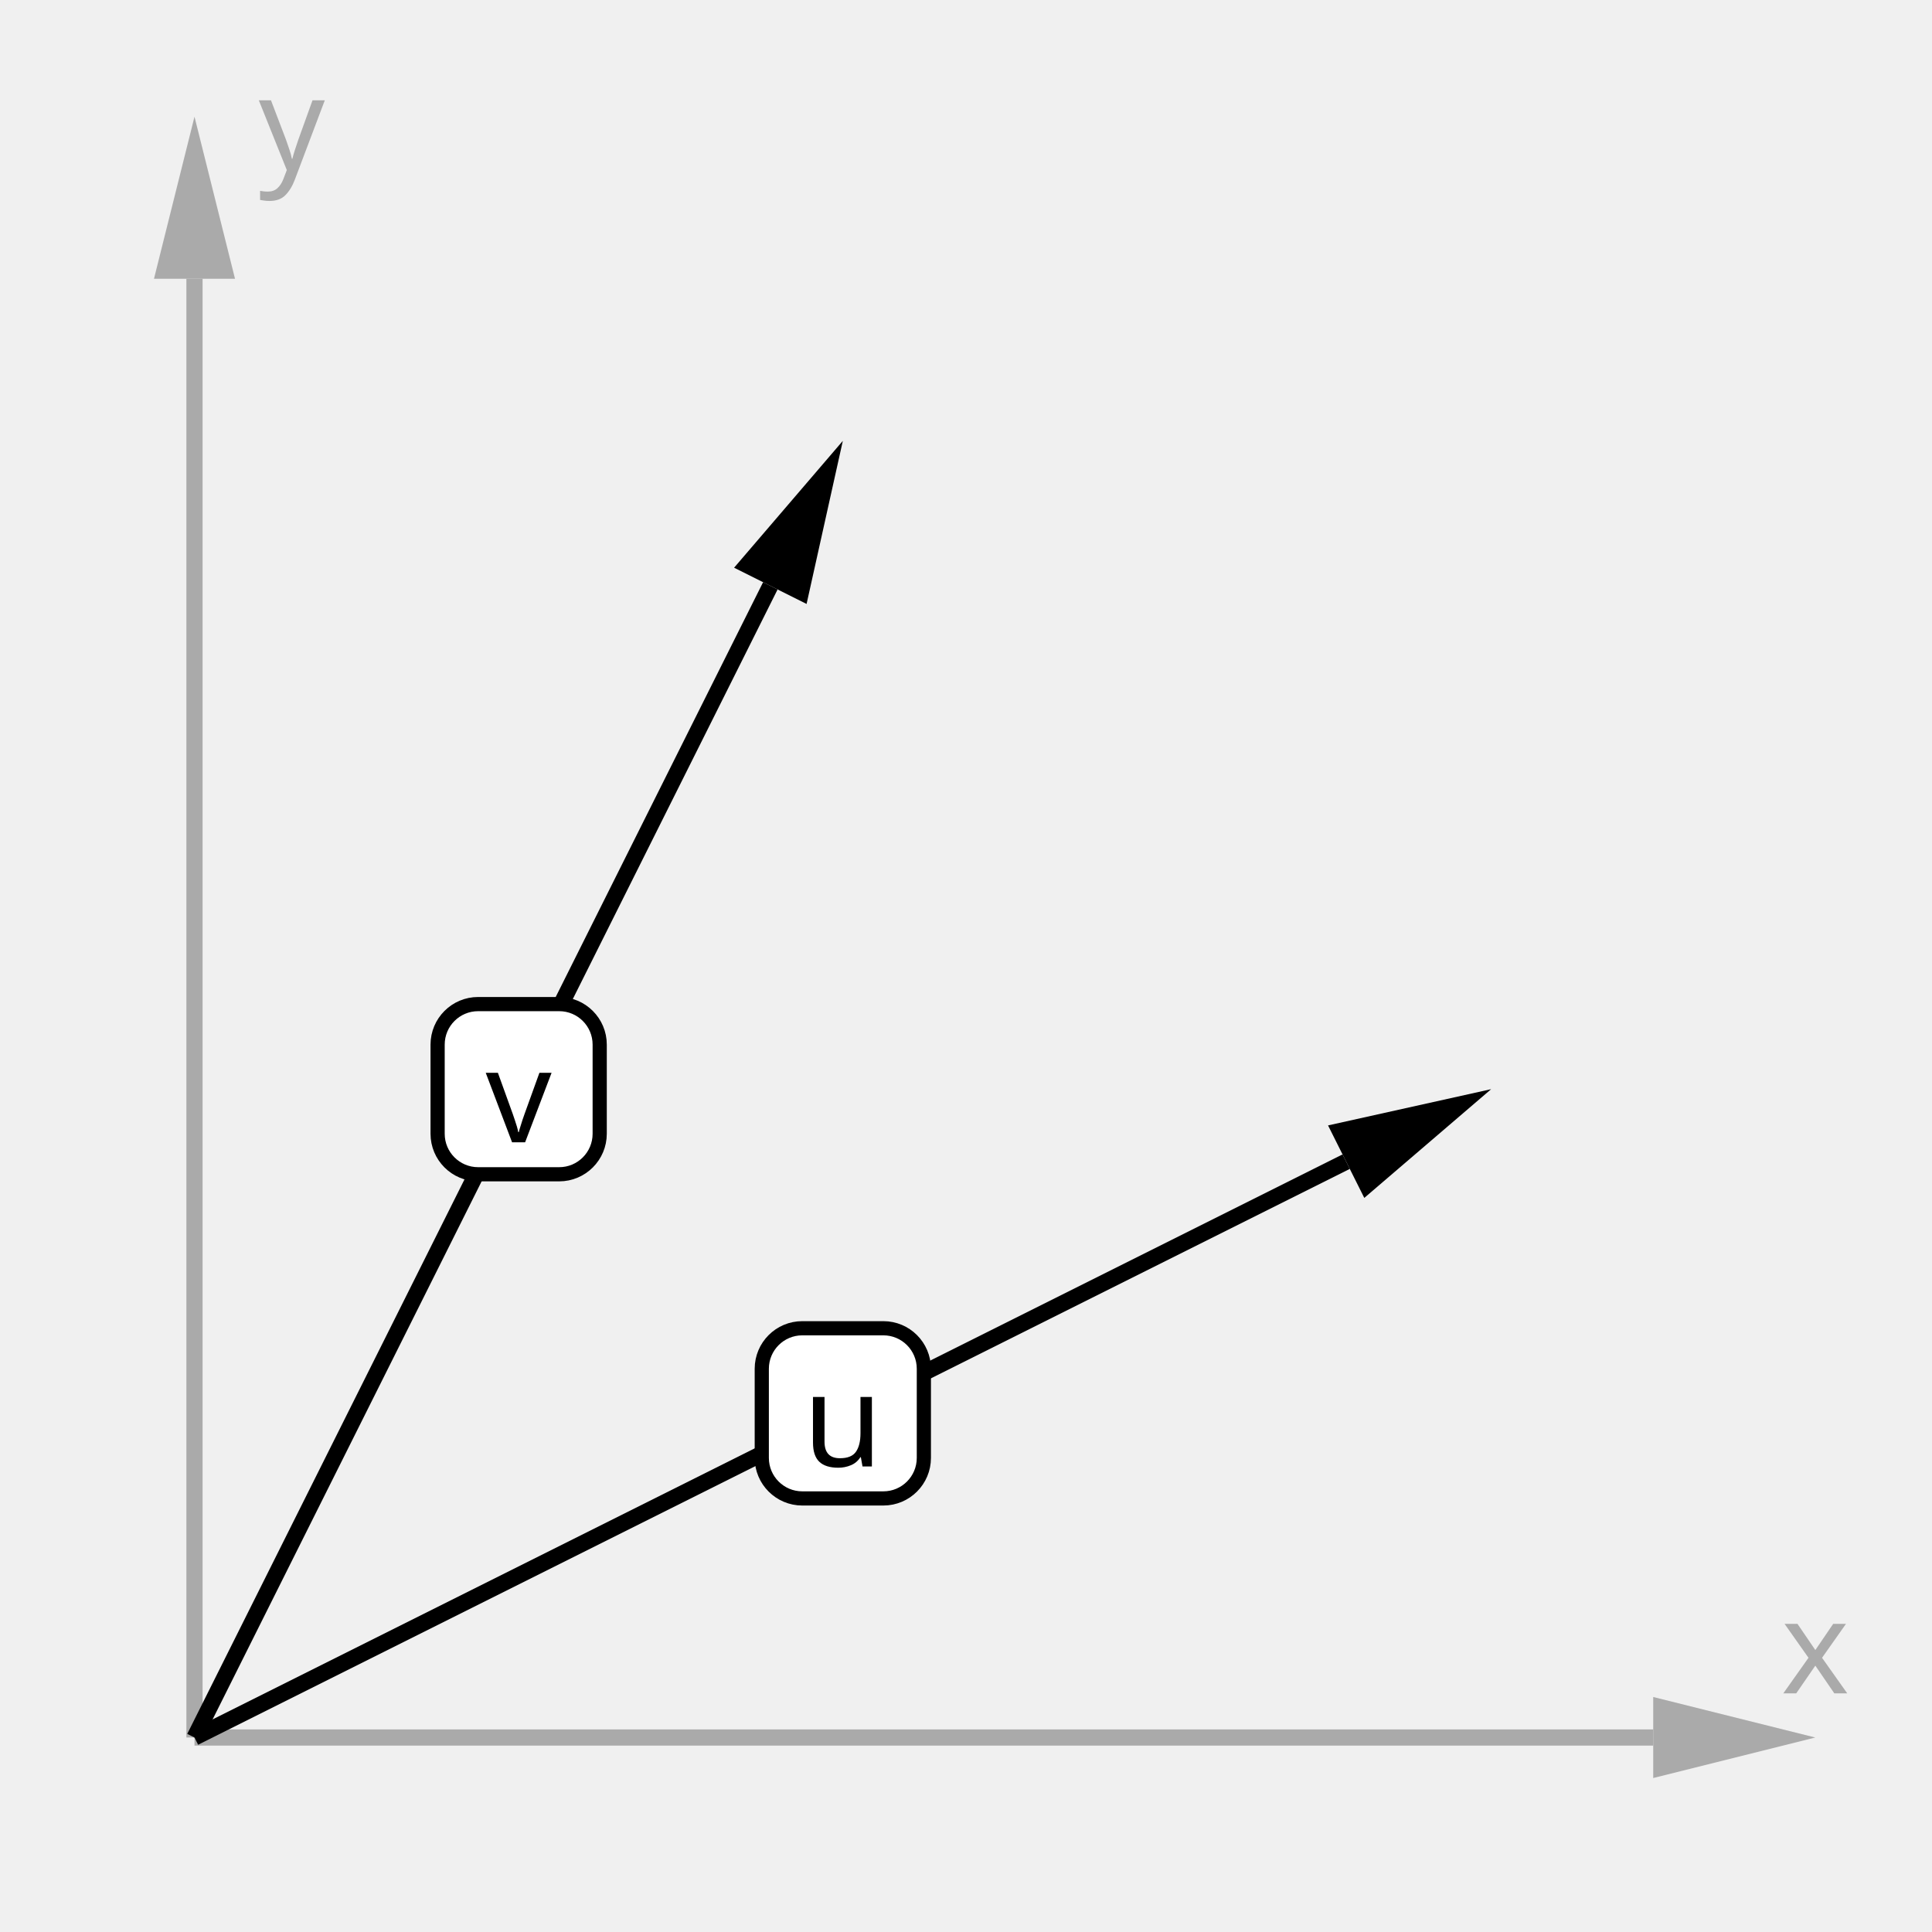
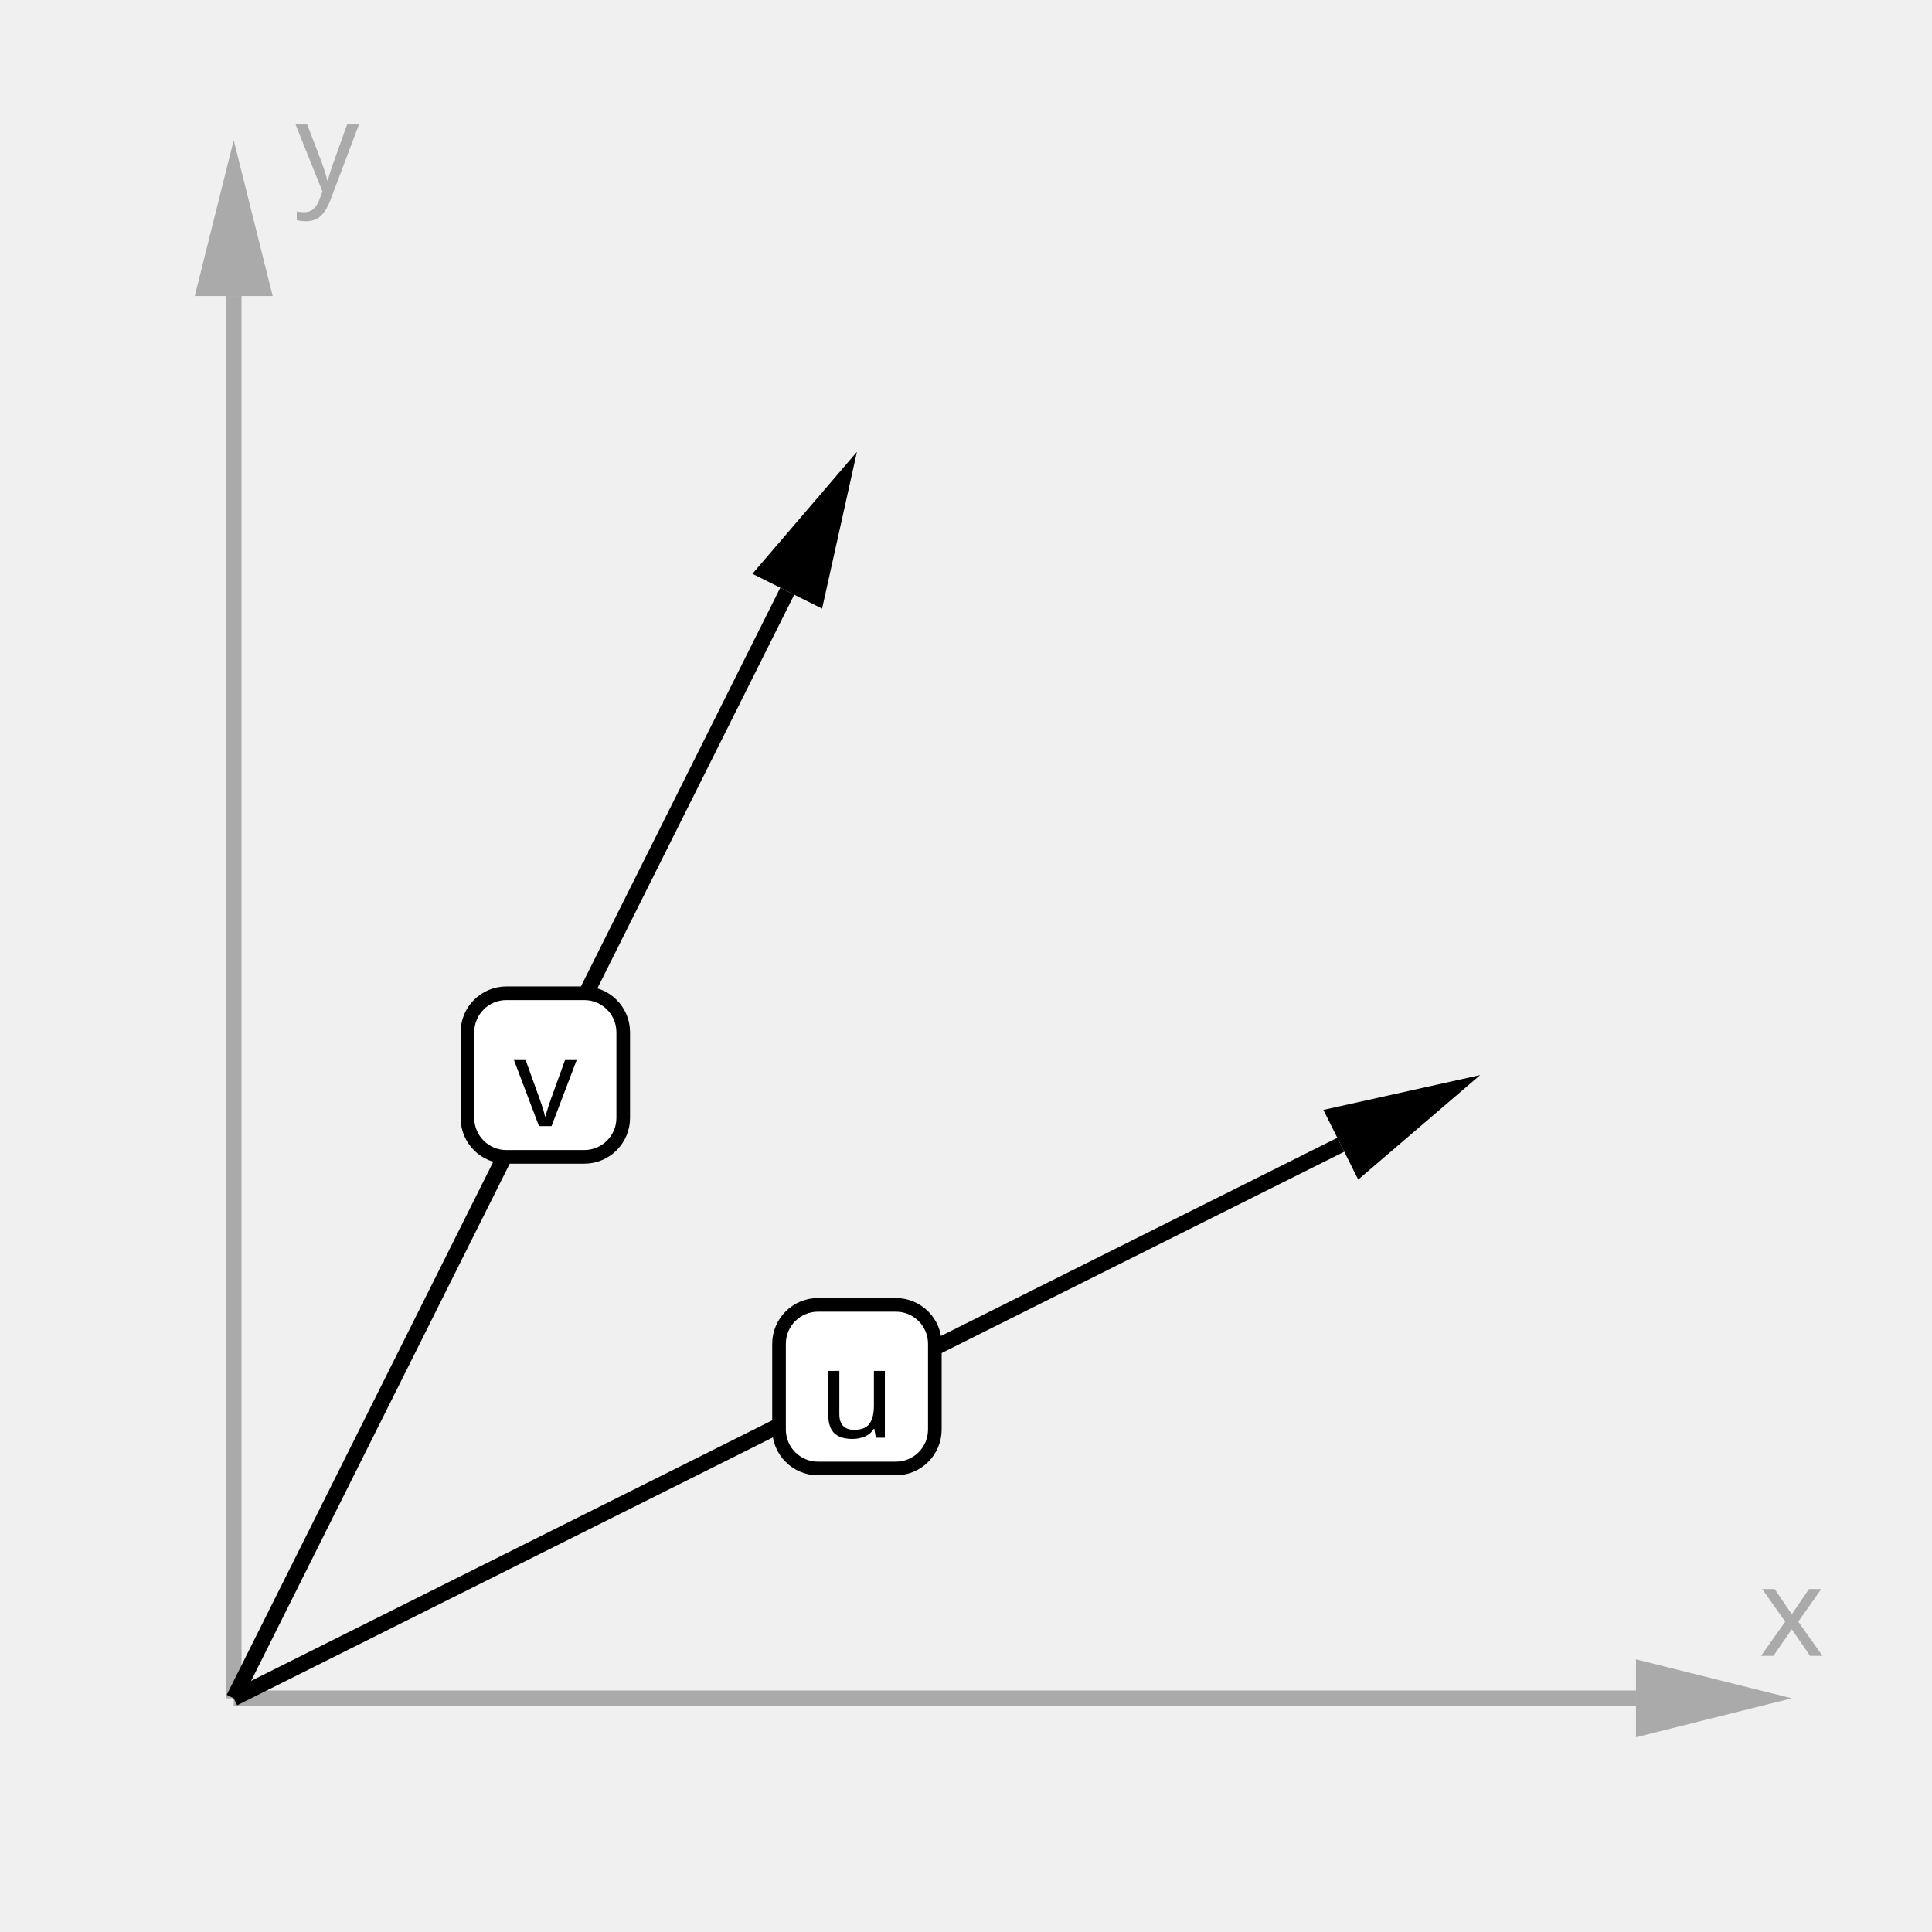
- <svg xmlns="http://www.w3.org/2000/svg" width="200" height="200" viewBox="-24 -14.4 238.4 238.4" style="background: rgb(255, 255, 255); border-radius: 8px;">
+ <svg xmlns="http://www.w3.org/2000/svg" width="200" height="200" viewBox="-30 -18 248 248" style="background: rgb(255, 255, 255); border-radius: 8px;">
  <defs>
    <pattern id="grid-1-#ccc-#fff-200-200-20-20" width="20" height="20" patternUnits="userSpaceOnUse" patternTransform="translate(0, 0)">
      <path d="M 0 0 L 0 20 20 20 20 0 0 0" fill="#fff" stroke="#ccc" stroke-width="0.5" />
    </pattern>
  </defs>
  <rect width="200" height="200" fill="url(#grid-1-#ccc-#fff-200-200-20-20)" style="     transform: scaleY(-1);     transform-origin: 0 100px;   " />
  <defs>
    <marker id="h-8" markerWidth="10" markerHeight="5" refY="2.5" orient="auto">
      <polygon points="0 0, 10 2.5, 0 5" fill="#aaa" />
    </marker>
  </defs>
  <line x1="0" y1="200" x2="180" y2="200" stroke="#aaa" stroke-width="2" marker-end="url(#h-8)" />
  <defs>
    <marker id="h-9" markerWidth="10" markerHeight="5" refY="2.5" orient="auto">
      <polygon points="0 0, 10 2.5, 0 5" fill="#aaa" />
    </marker>
  </defs>
  <line x1="0" y1="200" x2="1.1021821192326179e-14" y2="20" stroke="#aaa" stroke-width="2" marker-end="url(#h-9)" />
  <text x="200" y="189" width="20" fill="#aaa" style="dominant-baseline: middle; text-anchor: middle; font: normal 16px sans-serif">
      x
    </text>
  <text x="12" y="1" width="20" fill="#aaa" style="dominant-baseline: middle; text-anchor: middle; font: normal 16px sans-serif">
      y
    </text>
  <defs>
    <marker id="h-10" markerWidth="10" markerHeight="5" refY="2.5" orient="auto">
      <polygon points="0 0, 10 2.5, 0 5" fill="#000" />
    </marker>
  </defs>
  <line x1="0" y1="200" x2="142.111" y2="128.944" stroke="#000" stroke-width="2" marker-end="url(#h-10)" />
  <rect x="70" y="149.5" width="20" height="21" fill="#fff" stroke="#000" stroke-width="1.75" rx="5" />
  <text x="80" y="161" width="20" fill="#000" style="dominant-baseline: middle; text-anchor: middle; font: normal 16px sans-serif">
      u
    </text>
  <defs>
    <marker id="h-11" markerWidth="10" markerHeight="5" refY="2.5" orient="auto">
      <polygon points="0 0, 10 2.5, 0 5" fill="#000" />
    </marker>
  </defs>
  <line x1="0" y1="200" x2="71.056" y2="57.889" stroke="#000" stroke-width="2" marker-end="url(#h-11)" />
  <rect x="30" y="109.5" width="20" height="21" fill="#fff" stroke="#000" stroke-width="1.75" rx="5" />
  <text x="40" y="121" width="20" fill="#000" style="dominant-baseline: middle; text-anchor: middle; font: normal 16px sans-serif">
      v
    </text>
</svg>
